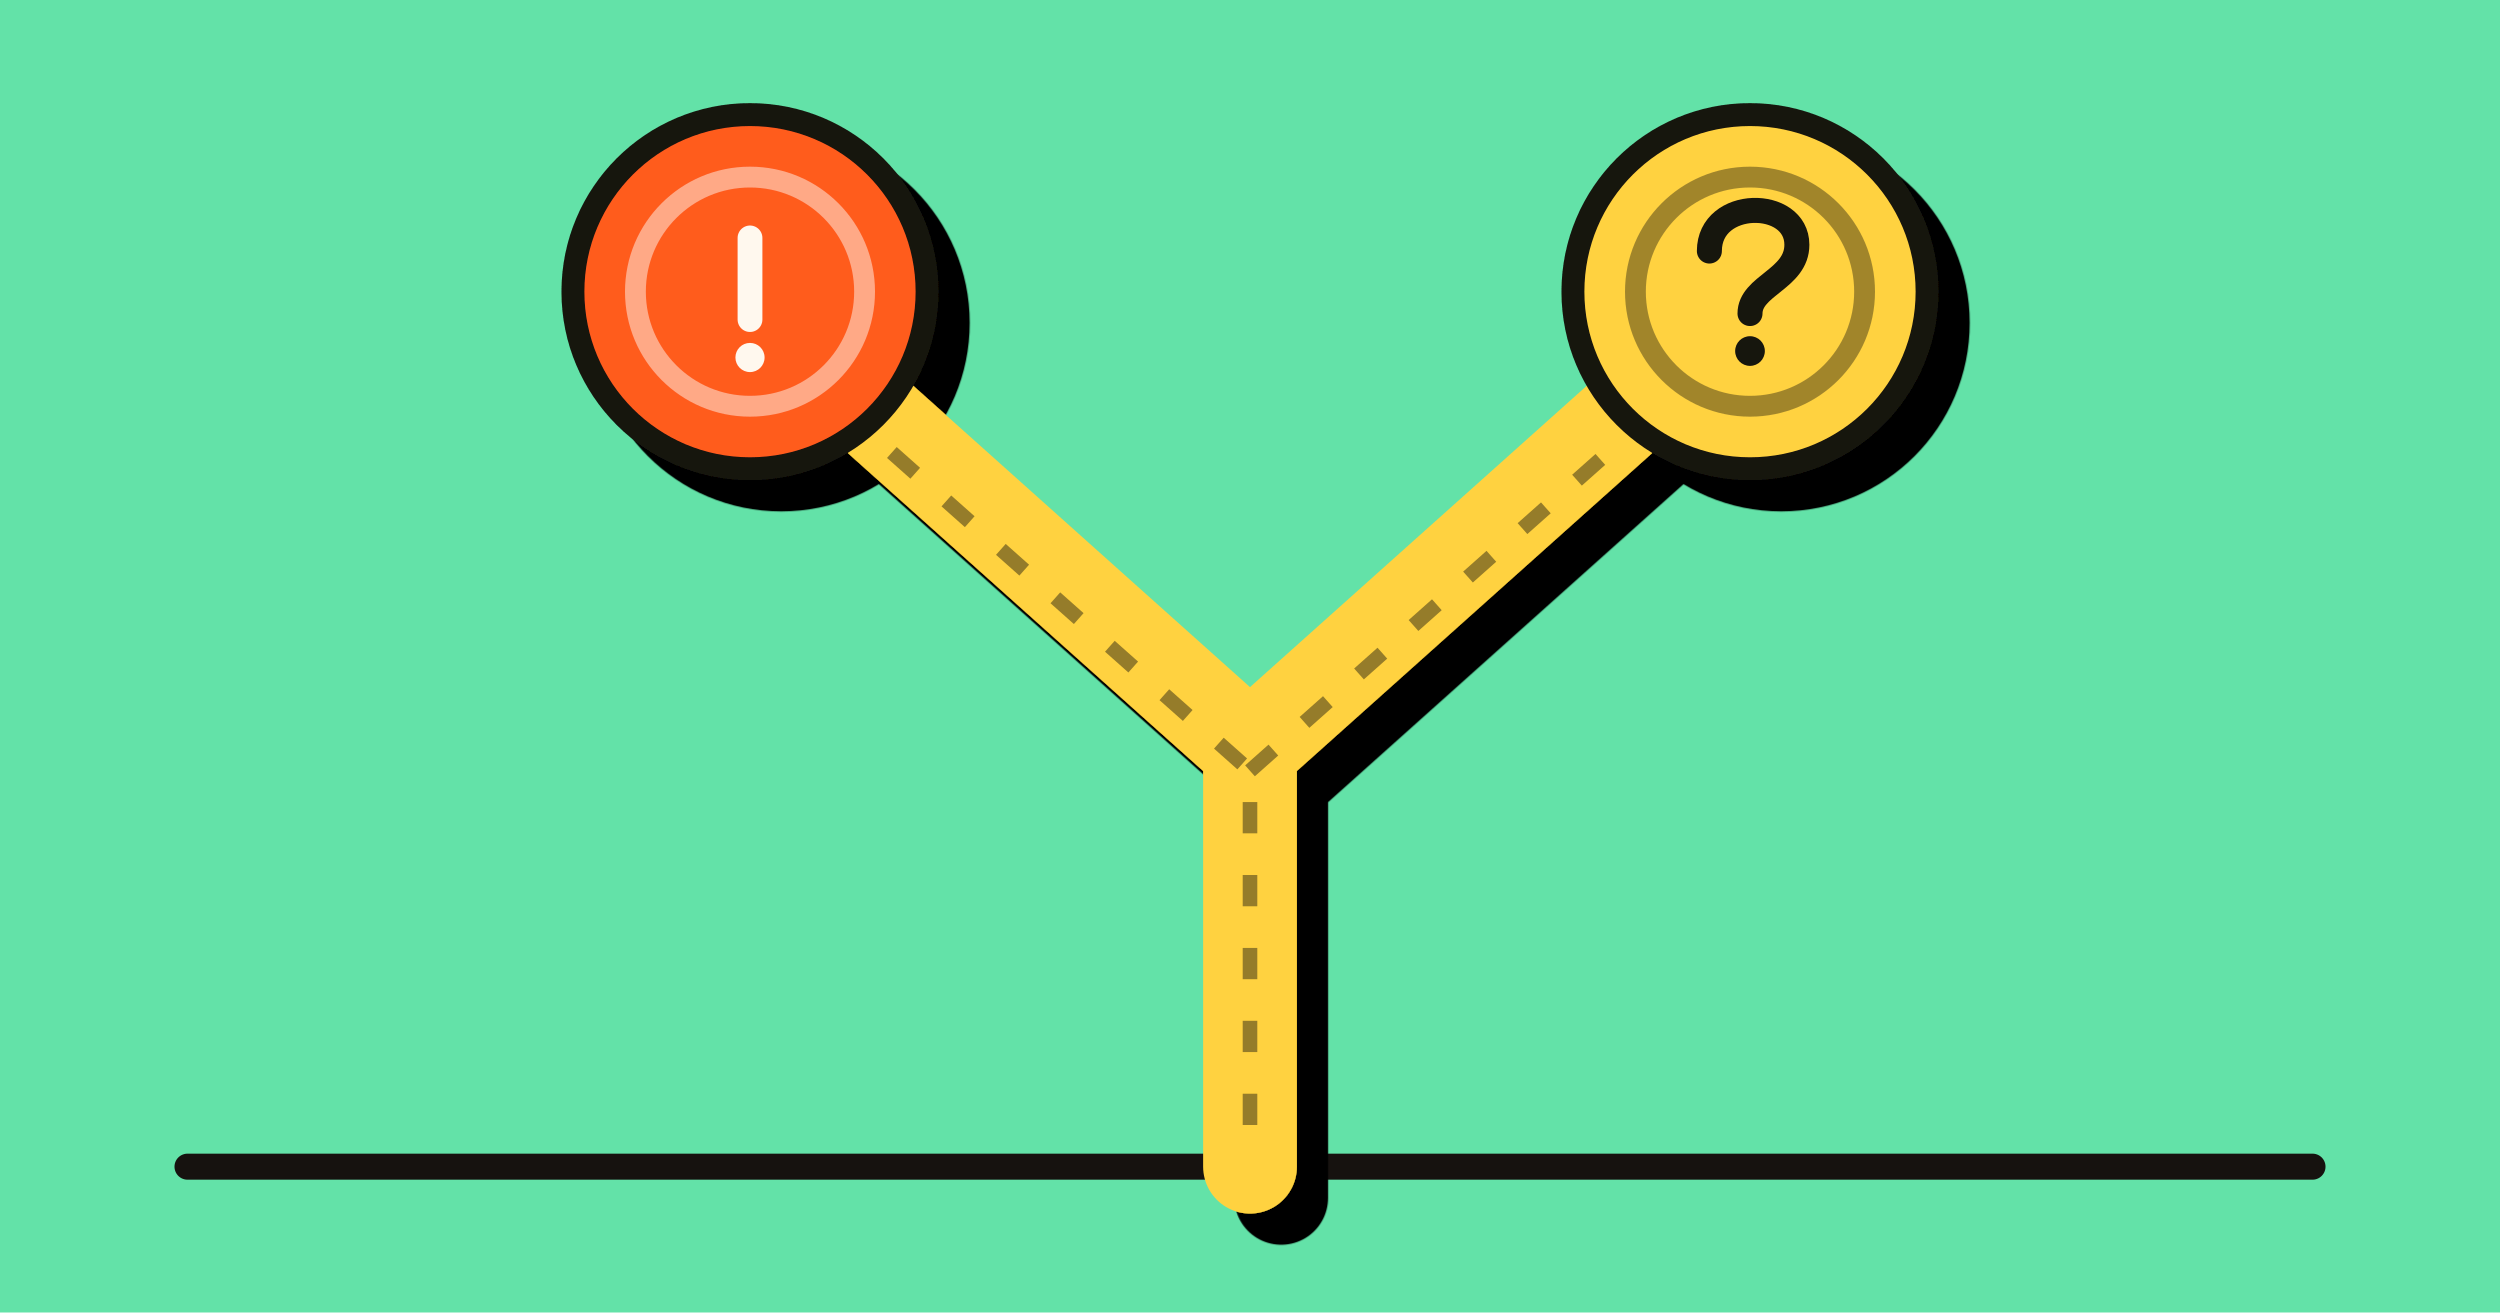
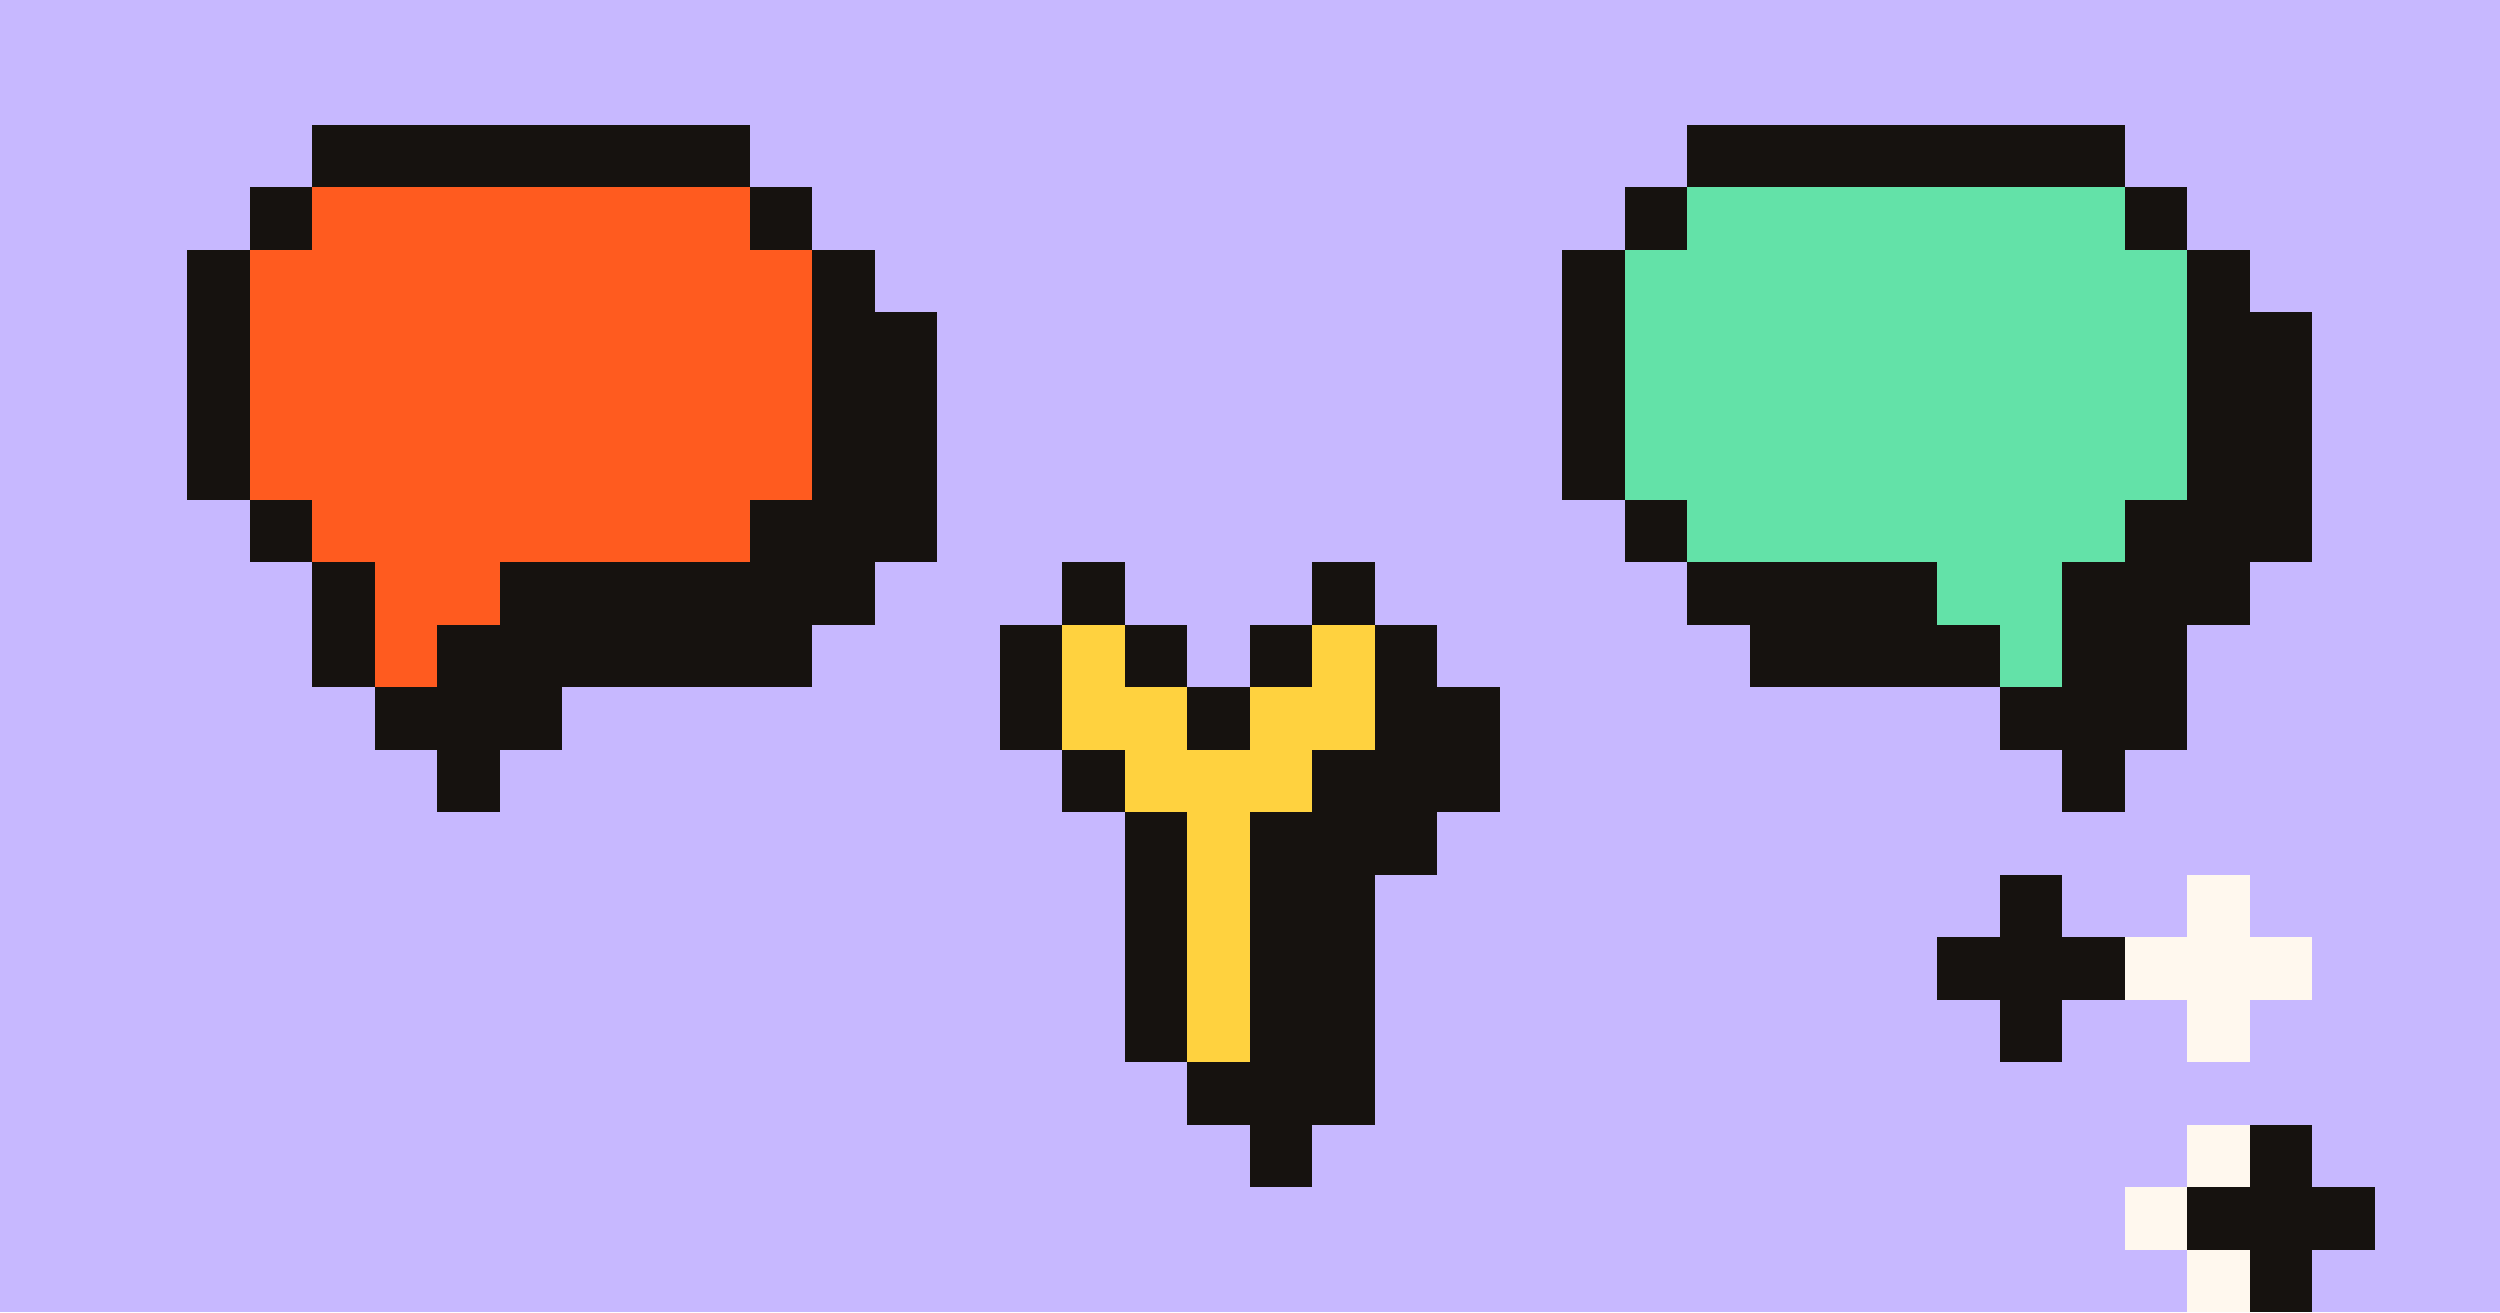
- <svg xmlns="http://www.w3.org/2000/svg" viewBox="0 0 240 126" width="240" height="126">
-   <defs>
-     <filter id="h" x="-5%" y="-5%" width="115%" height="125%">
-       <feOffset in="SourceAlpha" dx="3" dy="3" result="s" />
-       <feMerge>
-         <feMergeNode in="s" />
-         <feMergeNode in="SourceGraphic" />
-       </feMerge>
-     </filter>
-   </defs>
-   <rect width="240" height="126" fill="#63E2A8" />
-   <line x1="18" y1="112" x2="222" y2="112" stroke="#16120F" stroke-width="2.5" stroke-linecap="round" />
-   <g filter="url(#h)">
-     <path d="M120 112 L120 72 L82 38 M120 72 L158 38" stroke="#FFD23F" stroke-width="9" fill="none" stroke-linecap="round" stroke-linejoin="round" />
-     <path d="M120 108 L120 74 L84 42 M120 74 L156 42" stroke="#16120F" stroke-opacity=".45" stroke-width="1.4" stroke-dasharray="3 4" fill="none" />
-     <circle cx="72" cy="28" r="17" fill="#FF5B1F" stroke="#16120F" stroke-width="2.2" stroke-linejoin="round" vector-effect="non-scaling-stroke" />
-     <circle cx="72" cy="28" r="11" fill="none" stroke="#FFF8EE" stroke-opacity=".5" stroke-width="2" />
-     <circle cx="168" cy="28" r="17" fill="#FFD23F" stroke="#16120F" stroke-width="2.2" stroke-linejoin="round" vector-effect="non-scaling-stroke" />
-     <circle cx="168" cy="28" r="11" fill="none" stroke="#16120F" stroke-opacity=".4" stroke-width="2" />
-     <g transform="translate(72 29) scale(14)">
-       <line y1="-.44" y2=".12" stroke="#FFF8EE" stroke-width=".17" stroke-linecap="round" />
-       <circle cy=".38" r=".1" fill="#FFF8EE" />
-     </g>
-     <g transform="translate(168 28) scale(15)">
-       <path d="M-.26 -.26 C-.26 -.6 .3 -.6 .3 -.3 C.3 -.08 0 -.04 0 .14" fill="none" stroke="#16120F" stroke-width=".16" stroke-linecap="round" stroke-linejoin="round" />
-       <circle cy=".38" r=".095" fill="#16120F" />
-     </g>
-   </g>
+ <svg xmlns="http://www.w3.org/2000/svg" viewBox="0 0 240 126" width="240" height="126" shape-rendering="crispEdges">
+   <rect width="240" height="126" fill="#C7B8FF" />
+   <rect x="210" y="108" width="6" height="6" fill="#FFF8EE" />
+   <rect x="204" y="114" width="6" height="6" fill="#FFF8EE" />
+   <rect x="210" y="114" width="6" height="6" fill="#FFF8EE" />
+   <rect x="216" y="114" width="6" height="6" fill="#FFF8EE" />
+   <rect x="210" y="120" width="6" height="6" fill="#FFF8EE" />
+   <rect x="216" y="108" width="6" height="6" fill="#16120F" />
+   <rect x="210" y="114" width="6" height="6" fill="#16120F" />
+   <rect x="216" y="114" width="6" height="6" fill="#16120F" />
+   <rect x="222" y="114" width="6" height="6" fill="#16120F" />
+   <rect x="216" y="120" width="6" height="6" fill="#16120F" />
+   <rect x="192" y="84" width="6" height="6" fill="#16120F" />
+   <rect x="186" y="90" width="6" height="6" fill="#16120F" />
+   <rect x="192" y="90" width="6" height="6" fill="#16120F" />
+   <rect x="198" y="90" width="6" height="6" fill="#16120F" />
+   <rect x="192" y="96" width="6" height="6" fill="#16120F" />
+   <rect x="210" y="84" width="6" height="6" fill="#FFF8EE" />
+   <rect x="204" y="90" width="6" height="6" fill="#FFF8EE" />
+   <rect x="210" y="90" width="6" height="6" fill="#FFF8EE" />
+   <rect x="216" y="90" width="6" height="6" fill="#FFF8EE" />
+   <rect x="210" y="96" width="6" height="6" fill="#FFF8EE" />
+   <rect x="84" y="30" width="6" height="6" fill="#16120F" />
+   <rect x="216" y="30" width="6" height="6" fill="#16120F" />
+   <rect x="84" y="36" width="6" height="6" fill="#16120F" />
+   <rect x="216" y="36" width="6" height="6" fill="#16120F" />
+   <rect x="84" y="42" width="6" height="6" fill="#16120F" />
+   <rect x="216" y="42" width="6" height="6" fill="#16120F" />
+   <rect x="78" y="48" width="12" height="6" fill="#16120F" />
+   <rect x="210" y="48" width="12" height="6" fill="#16120F" />
+   <rect x="72" y="54" width="12" height="6" fill="#16120F" />
+   <rect x="204" y="54" width="12" height="6" fill="#16120F" />
+   <rect x="48" y="60" width="30" height="6" fill="#16120F" />
+   <rect x="168" y="60" width="18" height="6" fill="#16120F" />
+   <rect x="204" y="60" width="6" height="6" fill="#16120F" />
+   <rect x="42" y="66" width="12" height="6" fill="#16120F" />
+   <rect x="138" y="66" width="6" height="6" fill="#16120F" />
+   <rect x="198" y="66" width="12" height="6" fill="#16120F" />
+   <rect x="42" y="72" width="6" height="6" fill="#16120F" />
+   <rect x="132" y="72" width="12" height="6" fill="#16120F" />
+   <rect x="198" y="72" width="6" height="6" fill="#16120F" />
+   <rect x="126" y="78" width="12" height="6" fill="#16120F" />
+   <rect x="126" y="84" width="6" height="6" fill="#16120F" />
+   <rect x="126" y="90" width="6" height="6" fill="#16120F" />
+   <rect x="126" y="96" width="6" height="6" fill="#16120F" />
+   <rect x="120" y="102" width="12" height="6" fill="#16120F" />
+   <rect x="120" y="108" width="6" height="6" fill="#16120F" />
+   <rect x="30" y="12" width="42" height="6" fill="#16120F" />
+   <rect x="162" y="12" width="42" height="6" fill="#16120F" />
+   <rect x="24" y="18" width="6" height="6" fill="#16120F" />
+   <rect x="72" y="18" width="6" height="6" fill="#16120F" />
+   <rect x="156" y="18" width="6" height="6" fill="#16120F" />
+   <rect x="204" y="18" width="6" height="6" fill="#16120F" />
+   <rect x="18" y="24" width="6" height="6" fill="#16120F" />
+   <rect x="78" y="24" width="6" height="6" fill="#16120F" />
+   <rect x="150" y="24" width="6" height="6" fill="#16120F" />
+   <rect x="210" y="24" width="6" height="6" fill="#16120F" />
+   <rect x="18" y="30" width="6" height="6" fill="#16120F" />
+   <rect x="78" y="30" width="6" height="6" fill="#16120F" />
+   <rect x="150" y="30" width="6" height="6" fill="#16120F" />
+   <rect x="210" y="30" width="6" height="6" fill="#16120F" />
+   <rect x="18" y="36" width="6" height="6" fill="#16120F" />
+   <rect x="78" y="36" width="6" height="6" fill="#16120F" />
+   <rect x="150" y="36" width="6" height="6" fill="#16120F" />
+   <rect x="210" y="36" width="6" height="6" fill="#16120F" />
+   <rect x="18" y="42" width="6" height="6" fill="#16120F" />
+   <rect x="78" y="42" width="6" height="6" fill="#16120F" />
+   <rect x="150" y="42" width="6" height="6" fill="#16120F" />
+   <rect x="210" y="42" width="6" height="6" fill="#16120F" />
+   <rect x="24" y="48" width="6" height="6" fill="#16120F" />
+   <rect x="72" y="48" width="6" height="6" fill="#16120F" />
+   <rect x="156" y="48" width="6" height="6" fill="#16120F" />
+   <rect x="204" y="48" width="6" height="6" fill="#16120F" />
+   <rect x="30" y="54" width="6" height="6" fill="#16120F" />
+   <rect x="48" y="54" width="24" height="6" fill="#16120F" />
+   <rect x="102" y="54" width="6" height="6" fill="#16120F" />
+   <rect x="126" y="54" width="6" height="6" fill="#16120F" />
+   <rect x="162" y="54" width="24" height="6" fill="#16120F" />
+   <rect x="198" y="54" width="6" height="6" fill="#16120F" />
+   <rect x="30" y="60" width="6" height="6" fill="#16120F" />
+   <rect x="42" y="60" width="6" height="6" fill="#16120F" />
+   <rect x="96" y="60" width="6" height="6" fill="#16120F" />
+   <rect x="108" y="60" width="6" height="6" fill="#16120F" />
+   <rect x="120" y="60" width="6" height="6" fill="#16120F" />
+   <rect x="132" y="60" width="6" height="6" fill="#16120F" />
+   <rect x="186" y="60" width="6" height="6" fill="#16120F" />
+   <rect x="198" y="60" width="6" height="6" fill="#16120F" />
+   <rect x="36" y="66" width="6" height="6" fill="#16120F" />
+   <rect x="96" y="66" width="6" height="6" fill="#16120F" />
+   <rect x="114" y="66" width="6" height="6" fill="#16120F" />
+   <rect x="132" y="66" width="6" height="6" fill="#16120F" />
+   <rect x="192" y="66" width="6" height="6" fill="#16120F" />
+   <rect x="102" y="72" width="6" height="6" fill="#16120F" />
+   <rect x="126" y="72" width="6" height="6" fill="#16120F" />
+   <rect x="108" y="78" width="6" height="6" fill="#16120F" />
+   <rect x="120" y="78" width="6" height="6" fill="#16120F" />
+   <rect x="108" y="84" width="6" height="6" fill="#16120F" />
+   <rect x="120" y="84" width="6" height="6" fill="#16120F" />
+   <rect x="108" y="90" width="6" height="6" fill="#16120F" />
+   <rect x="120" y="90" width="6" height="6" fill="#16120F" />
+   <rect x="108" y="96" width="6" height="6" fill="#16120F" />
+   <rect x="120" y="96" width="6" height="6" fill="#16120F" />
+   <rect x="114" y="102" width="6" height="6" fill="#16120F" />
+   <rect x="102" y="60" width="6" height="6" fill="#FFD23F" />
+   <rect x="126" y="60" width="6" height="6" fill="#FFD23F" />
+   <rect x="102" y="66" width="12" height="6" fill="#FFD23F" />
+   <rect x="120" y="66" width="12" height="6" fill="#FFD23F" />
+   <rect x="108" y="72" width="18" height="6" fill="#FFD23F" />
+   <rect x="114" y="78" width="6" height="6" fill="#FFD23F" />
+   <rect x="114" y="84" width="6" height="6" fill="#FFD23F" />
+   <rect x="114" y="90" width="6" height="6" fill="#FFD23F" />
+   <rect x="114" y="96" width="6" height="6" fill="#FFD23F" />
+   <rect x="30" y="18" width="42" height="6" fill="#FF5B1F" />
+   <rect x="24" y="24" width="54" height="6" fill="#FF5B1F" />
+   <rect x="24" y="30" width="54" height="6" fill="#FF5B1F" />
+   <rect x="24" y="36" width="54" height="6" fill="#FF5B1F" />
+   <rect x="24" y="42" width="54" height="6" fill="#FF5B1F" />
+   <rect x="30" y="48" width="42" height="6" fill="#FF5B1F" />
+   <rect x="36" y="54" width="12" height="6" fill="#FF5B1F" />
+   <rect x="36" y="60" width="6" height="6" fill="#FF5B1F" />
+   <rect x="162" y="18" width="42" height="6" fill="#63E2A8" />
+   <rect x="156" y="24" width="54" height="6" fill="#63E2A8" />
+   <rect x="156" y="30" width="54" height="6" fill="#63E2A8" />
+   <rect x="156" y="36" width="54" height="6" fill="#63E2A8" />
+   <rect x="156" y="42" width="54" height="6" fill="#63E2A8" />
+   <rect x="162" y="48" width="42" height="6" fill="#63E2A8" />
+   <rect x="186" y="54" width="12" height="6" fill="#63E2A8" />
+   <rect x="192" y="60" width="6" height="6" fill="#63E2A8" />
</svg>
